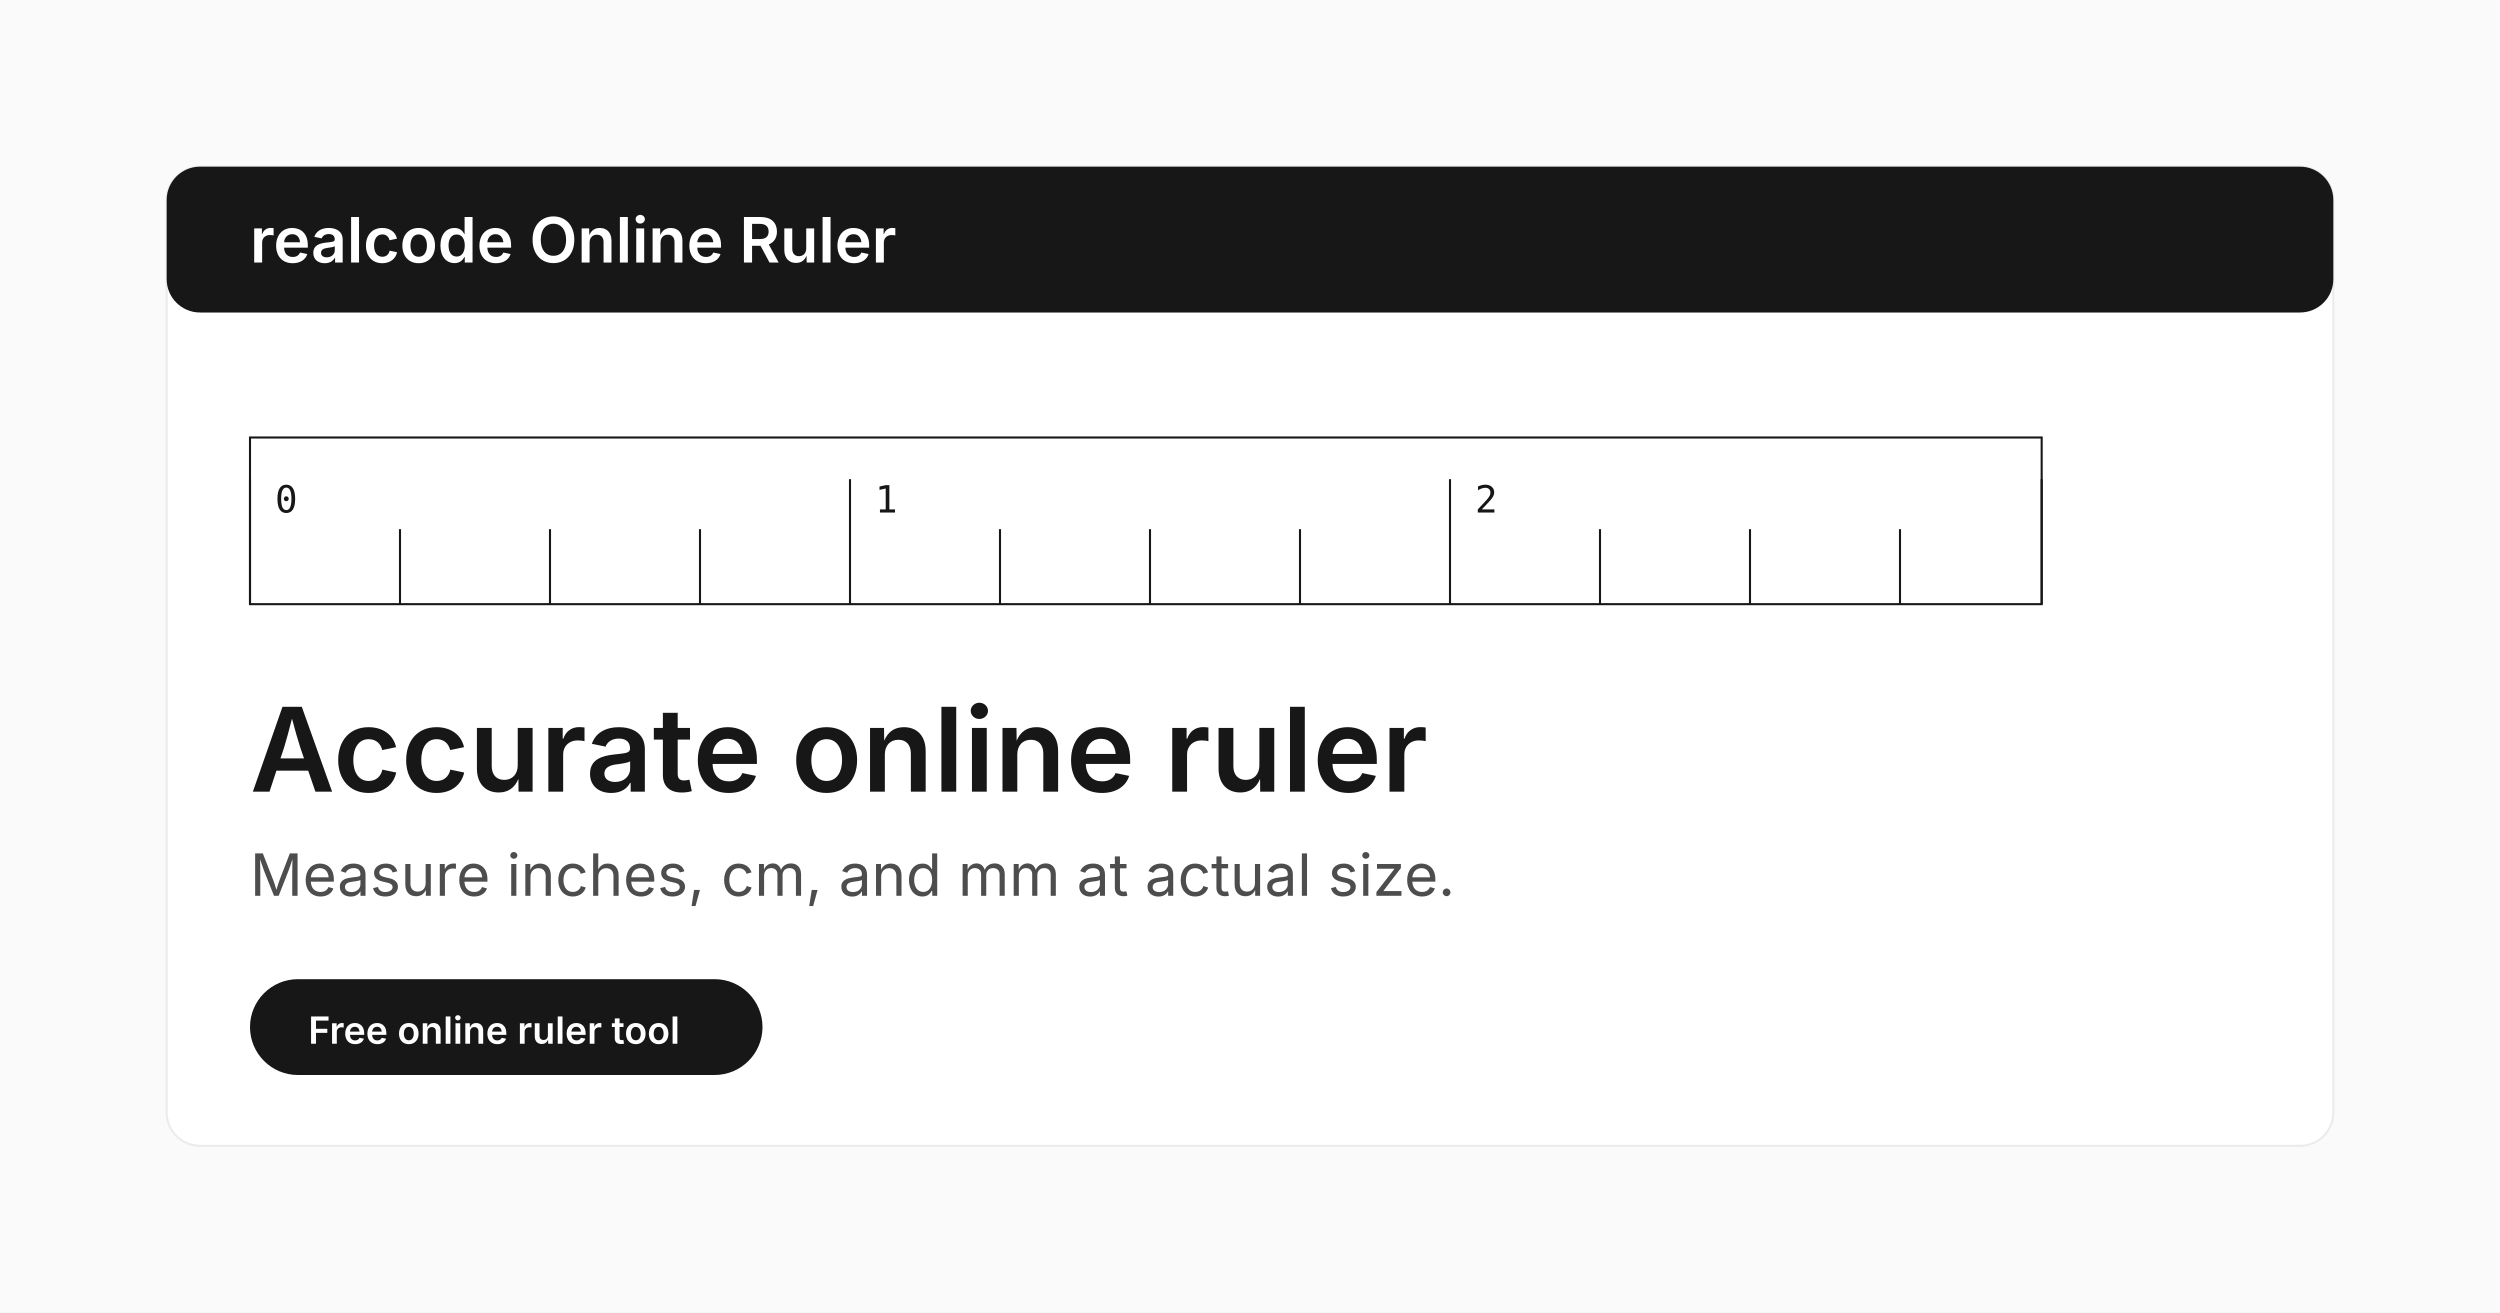
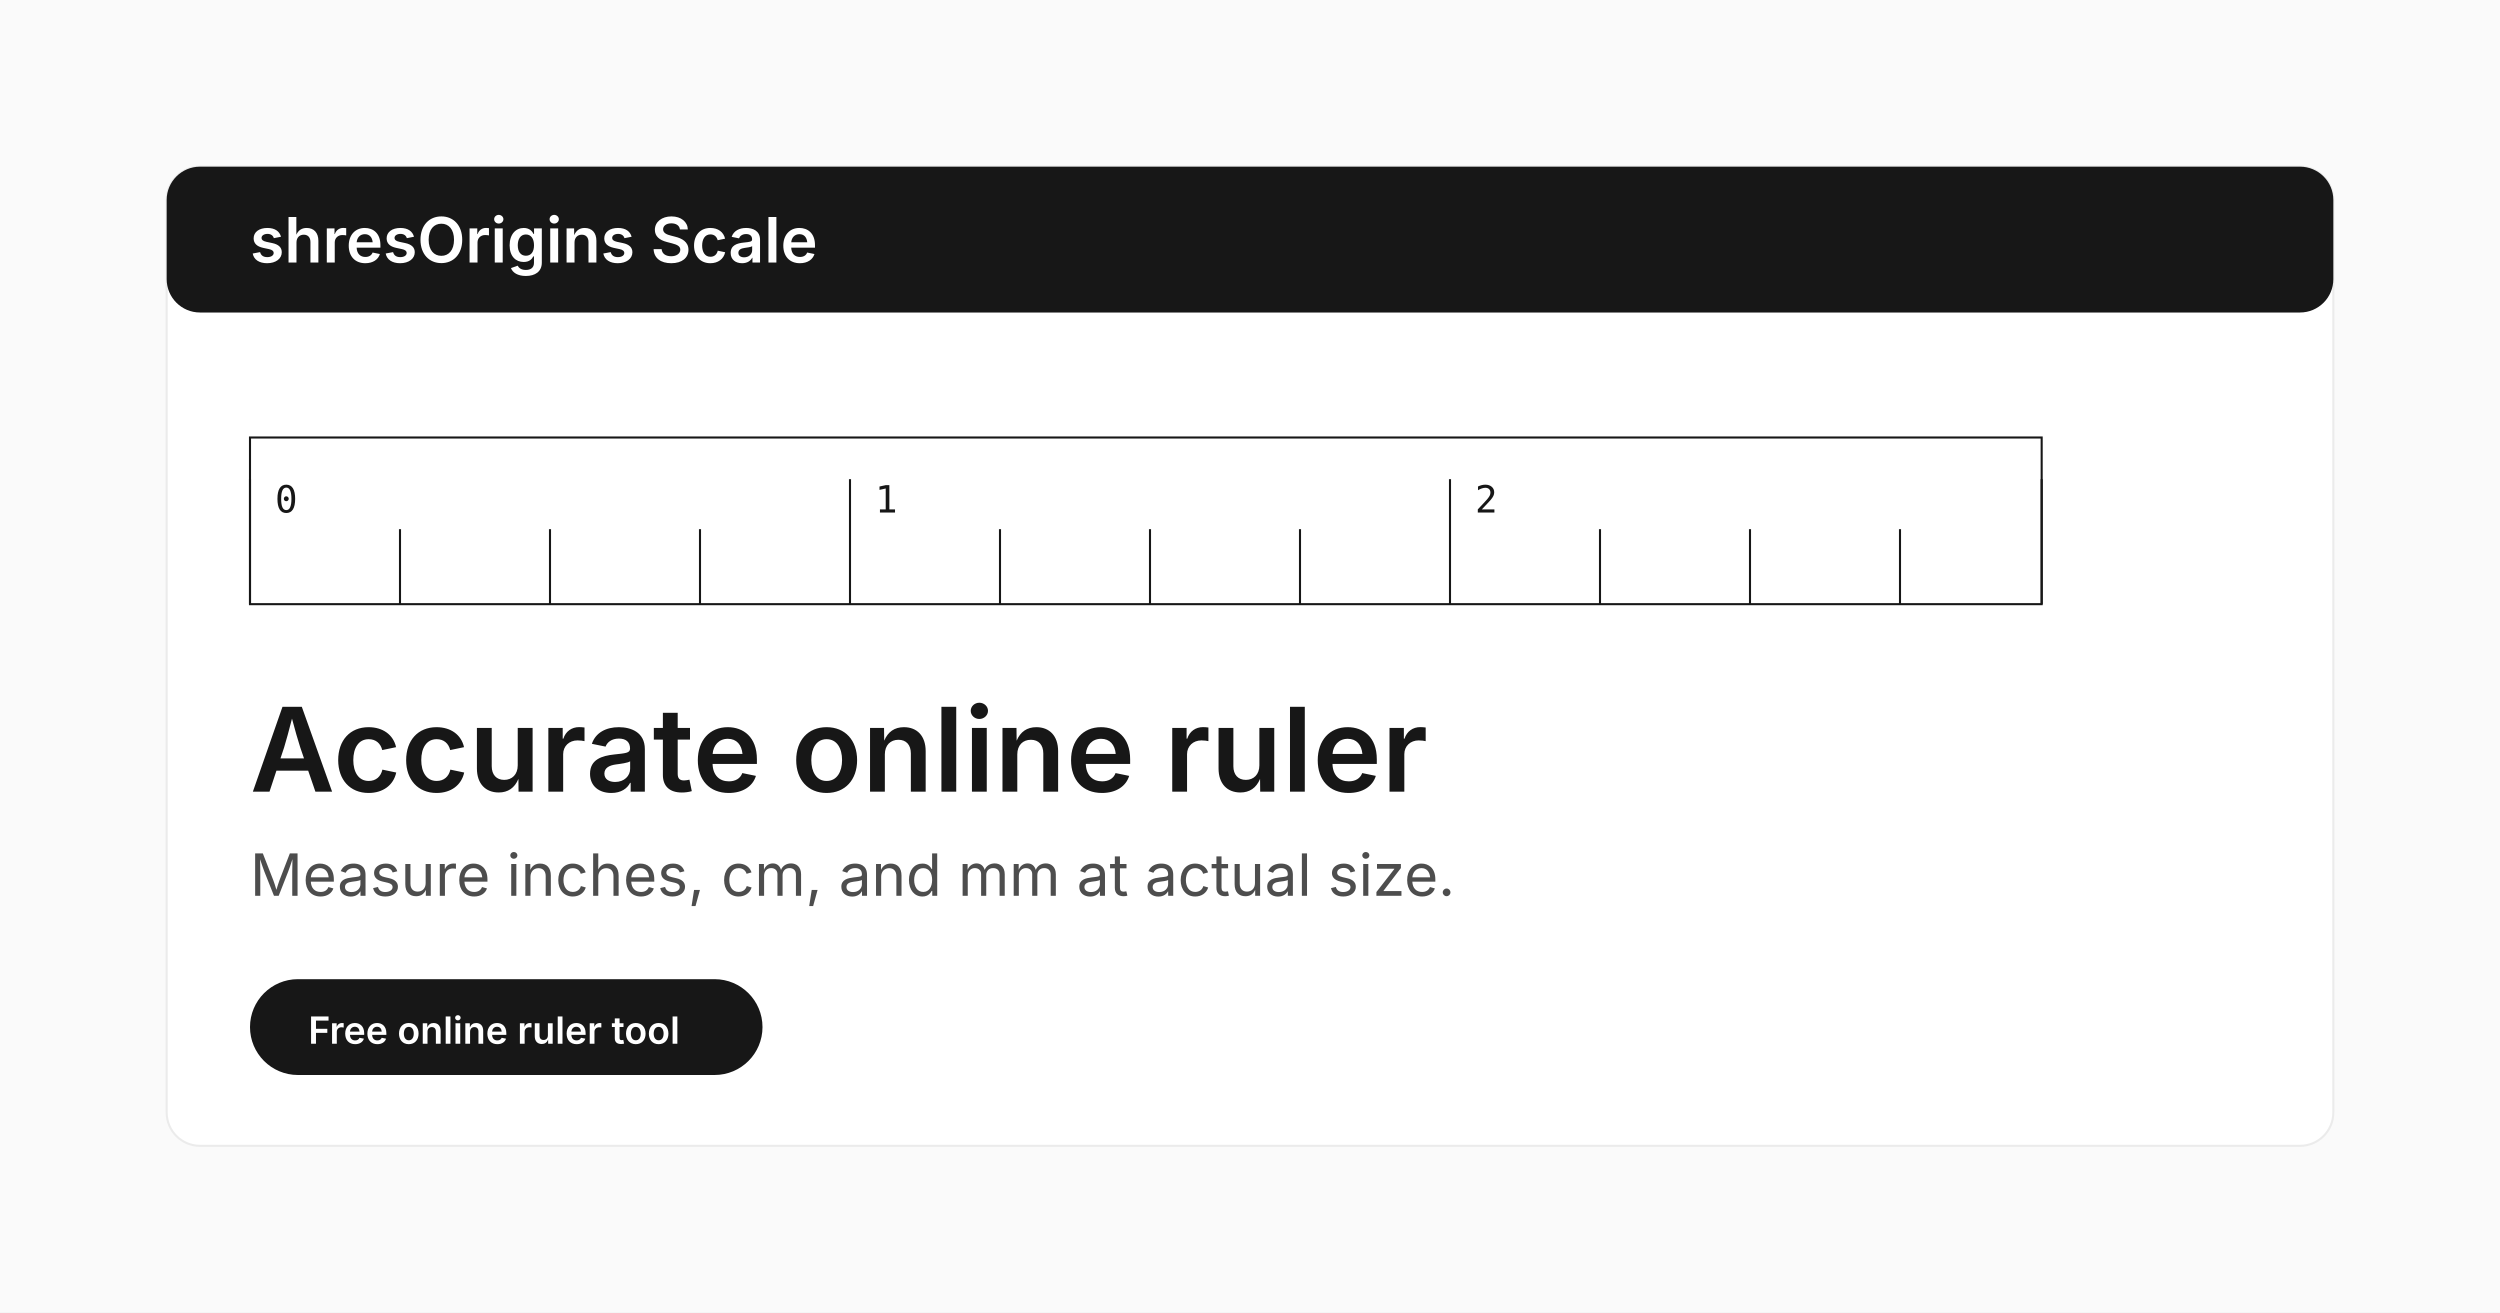
<svg xmlns="http://www.w3.org/2000/svg" width="1200" height="630" viewBox="0 0 1200 630" fill="none">
  <rect width="1200" height="630" fill="#fafafa" />
  <rect x="80" y="80" width="1040" height="470" rx="16" fill="#ffffff" stroke="#ebebeb" />
  <rect x="80" y="80" width="1040" height="70" rx="16" fill="#171717" />
-   <text x="120" y="126" fill="#ffffff" font-family="Inter, Arial, sans-serif" font-size="30" font-weight="600">realcode Online Ruler</text>
+   <text x="120" y="126" fill="#ffffff" font-family="Inter, Arial, sans-serif" font-size="30" font-weight="600">shresOrigins Scale</text>
  <g transform="translate(120 210)">
    <rect width="860" height="80" fill="#ffffff" stroke="#171717" />
    <g stroke="#171717">
      <path d="M0 80V20" />
      <path d="M72 80V44" />
      <path d="M144 80V44" />
      <path d="M216 80V44" />
      <path d="M288 80V20" />
      <path d="M360 80V44" />
      <path d="M432 80V44" />
      <path d="M504 80V44" />
      <path d="M576 80V20" />
      <path d="M648 80V44" />
      <path d="M720 80V44" />
      <path d="M792 80V44" />
      <path d="M860 80V20" />
    </g>
    <text x="12" y="36" fill="#171717" font-family="ui-monospace, monospace" font-size="18">0</text>
    <text x="300" y="36" fill="#171717" font-family="ui-monospace, monospace" font-size="18">1</text>
    <text x="588" y="36" fill="#171717" font-family="ui-monospace, monospace" font-size="18">2</text>
  </g>
  <text x="120" y="380" fill="#171717" font-family="Inter, Arial, sans-serif" font-size="56" font-weight="600">Accurate online ruler</text>
  <text x="120" y="430" fill="#4d4d4d" font-family="Inter, Arial, sans-serif" font-size="28">Measure inches, cm, and mm at actual size.</text>
  <rect x="120" y="470" width="246" height="46" rx="23" fill="#171717" />
  <text x="148" y="501" fill="#ffffff" font-family="Inter, Arial, sans-serif" font-size="18" font-weight="600">Free online ruler tool</text>
</svg>
